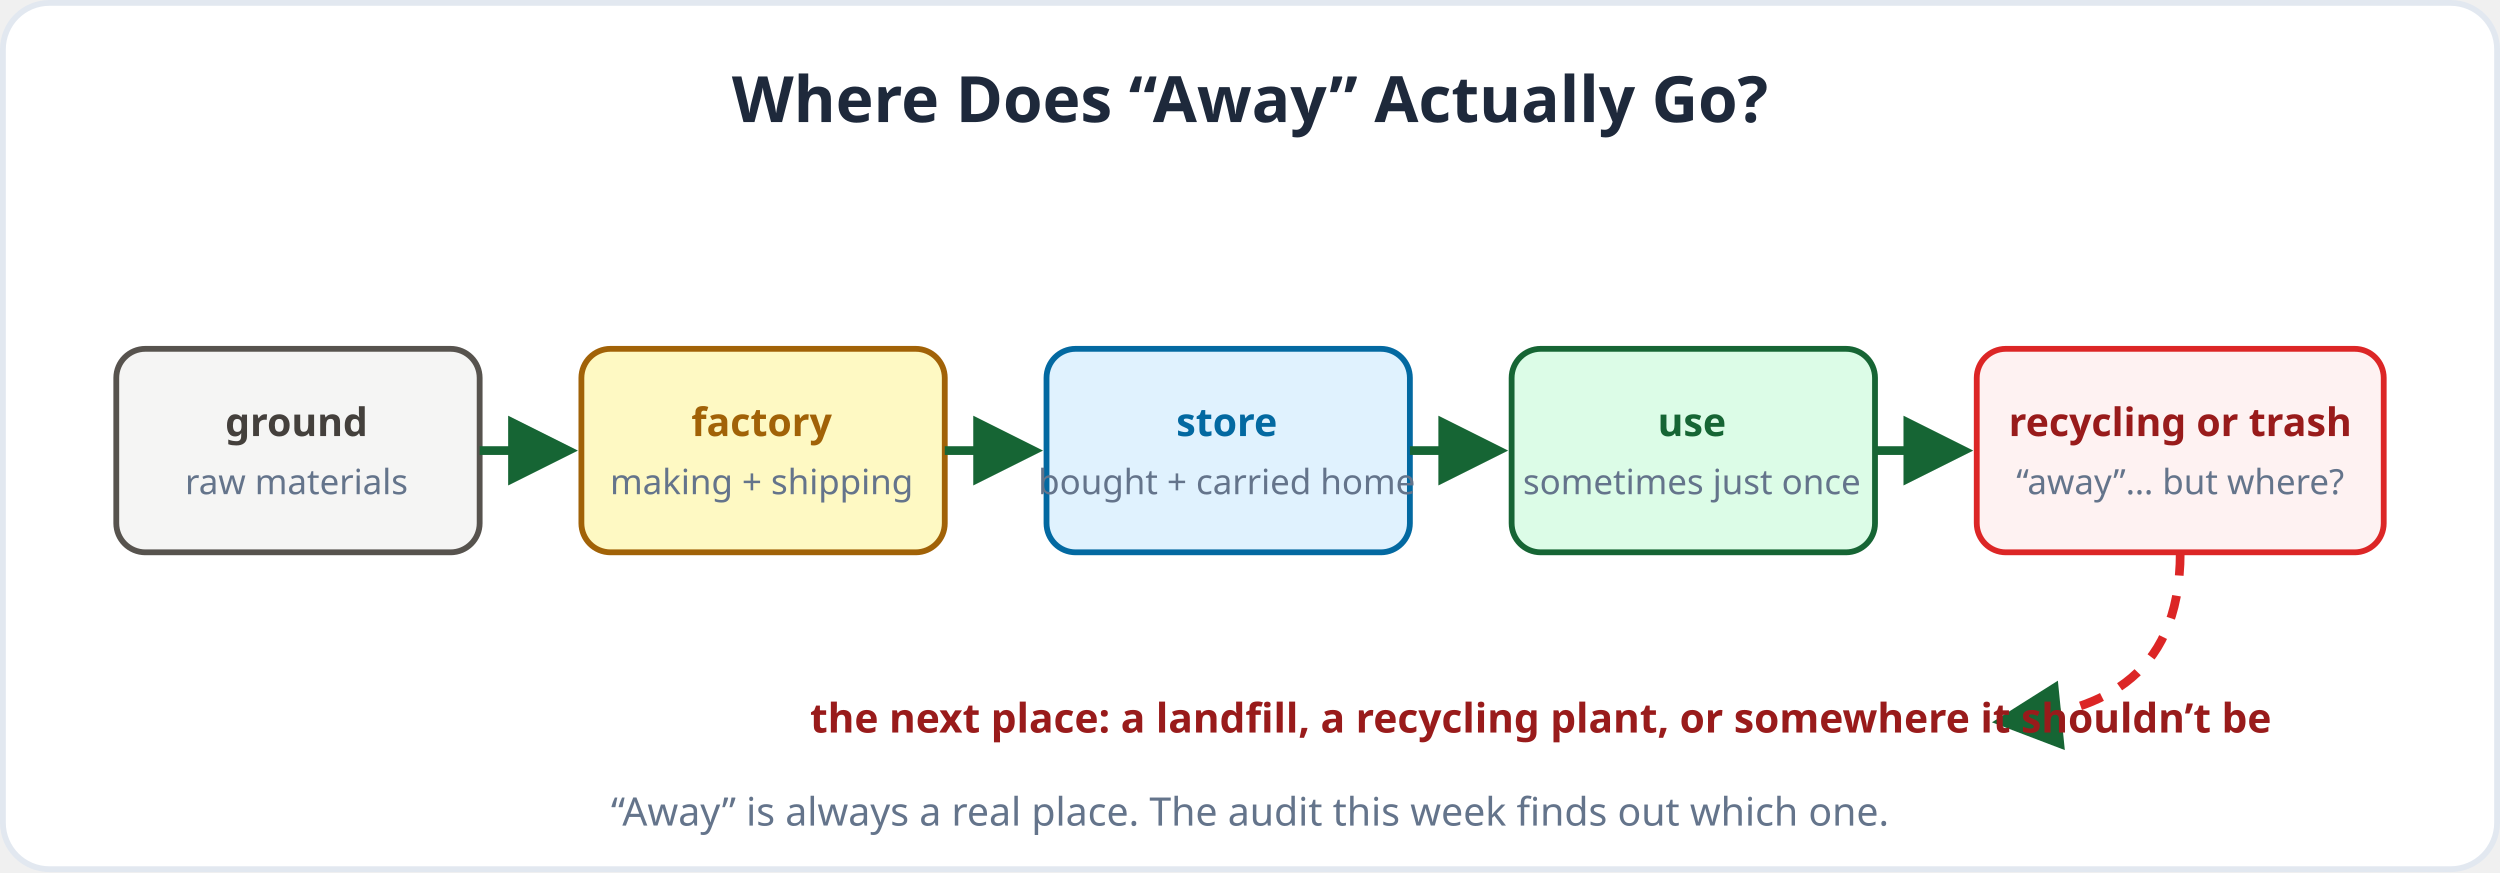
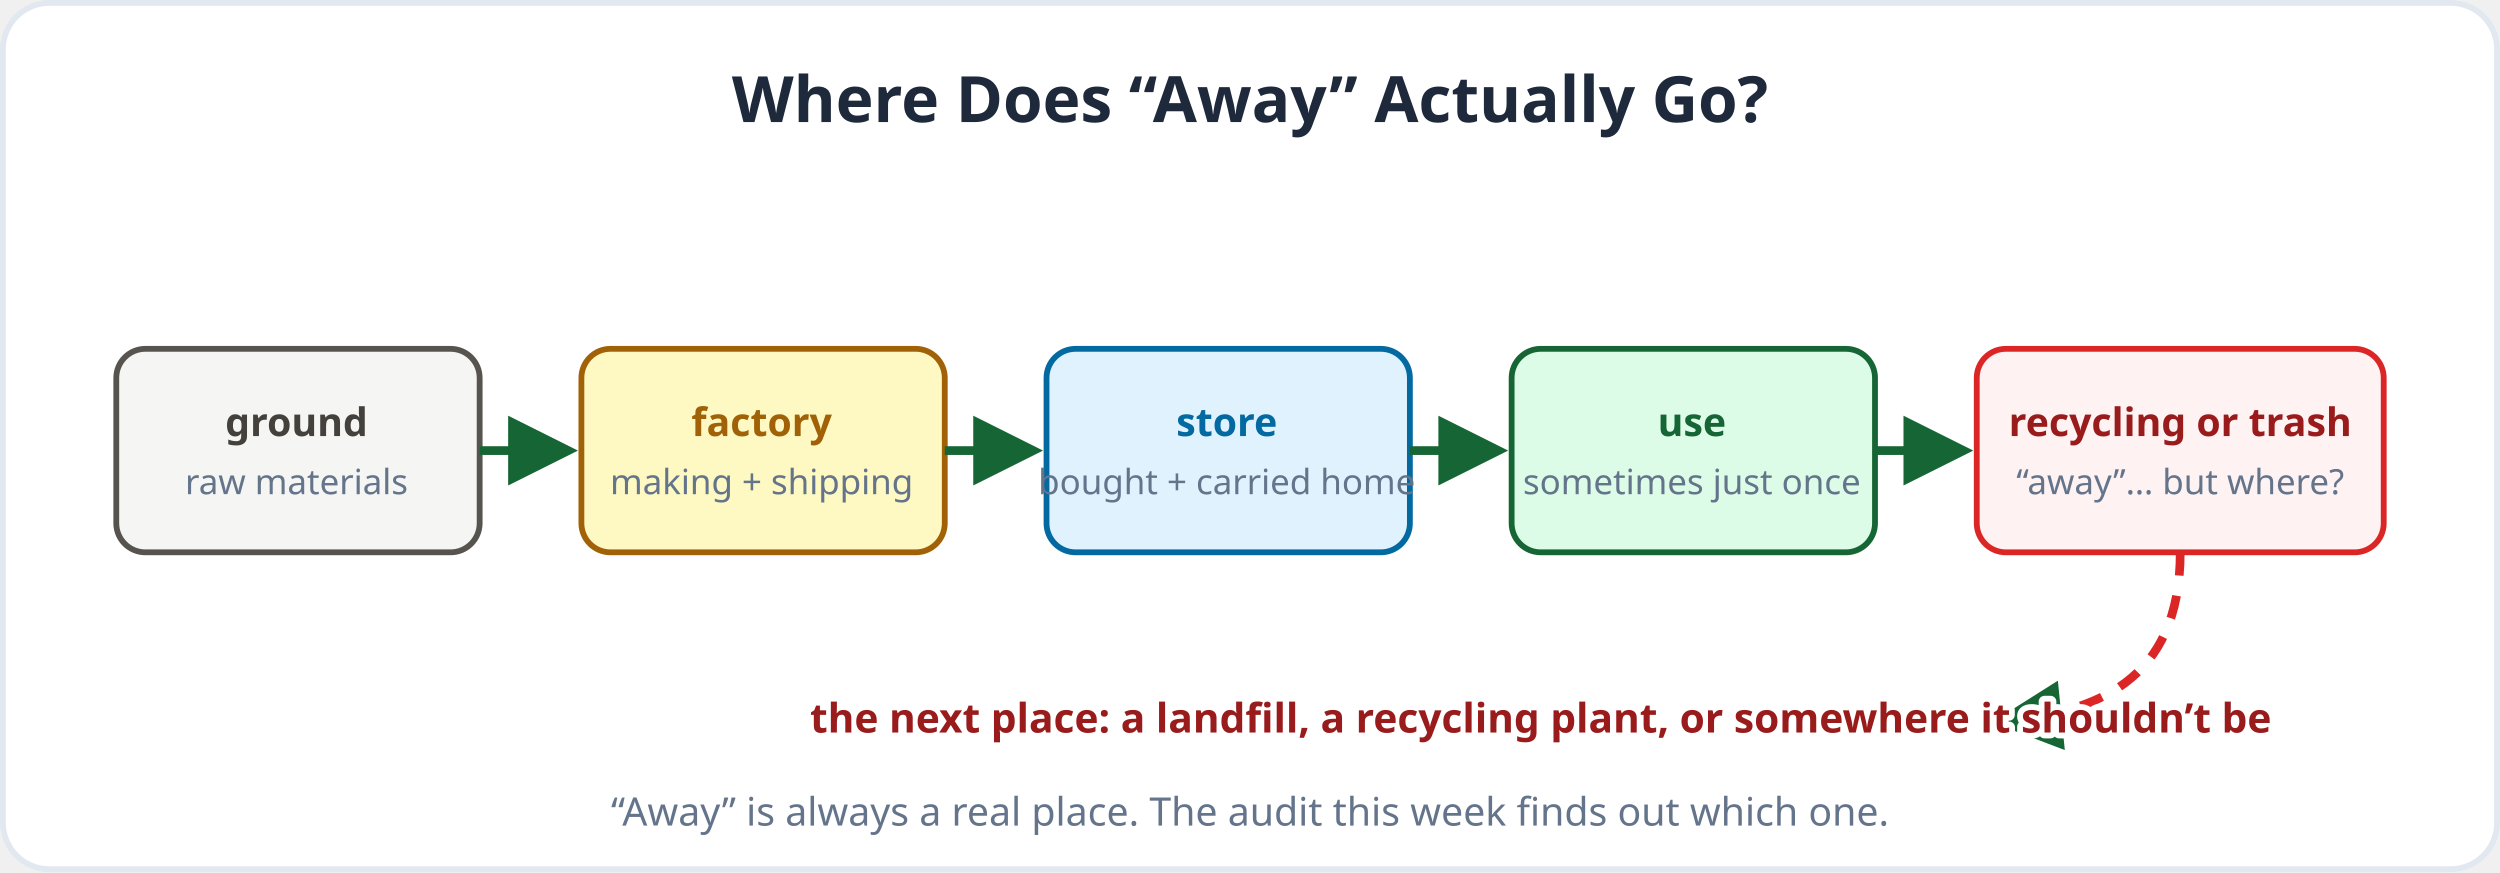
<svg xmlns="http://www.w3.org/2000/svg" viewBox="0 0 860 300" role="img" aria-labelledby="ojTitle">
  <defs>
    <marker id="ojA" viewBox="0 0 10 10" refX="8" refY="5" markerWidth="8" markerHeight="8" orient="auto-start-reverse">
      <path d="M0,0 L10,5 L0,10 z" fill="#166534" />
    </marker>
  </defs>
  <rect x="1" y="1" width="858" height="298" rx="16" fill="#ffffff" stroke="#e2e8f0" stroke-width="2" />
  <text x="430" y="42" text-anchor="middle" font-family="'Segoe UI', system-ui, sans-serif" font-size="22" font-weight="700" fill="#1e293b">Where Does “Away” Actually Go?</text>
  <g font-family="'Segoe UI', system-ui, sans-serif" font-size="13.5" text-anchor="middle">
    <g>
      <rect x="40" y="120" width="125" height="70" rx="10" fill="#f5f5f4" stroke="#57534e" stroke-width="2" />
      <text x="102" y="150" font-weight="700" fill="#44403c">ground</text>
      <text x="102" y="170" font-size="12" fill="#64748b">raw materials</text>
    </g>
    <g>
      <rect x="200" y="120" width="125" height="70" rx="10" fill="#fef9c3" stroke="#a16207" stroke-width="2" />
      <text x="262" y="150" font-weight="700" fill="#a16207">factory</text>
      <text x="262" y="170" font-size="12" fill="#64748b">making + shipping</text>
    </g>
    <g>
      <rect x="360" y="120" width="125" height="70" rx="10" fill="#e0f2fe" stroke="#0369a1" stroke-width="2" />
      <text x="422" y="150" font-weight="700" fill="#0369a1">store</text>
      <text x="422" y="170" font-size="12" fill="#64748b">bought + carried home</text>
    </g>
    <g>
      <rect x="520" y="120" width="125" height="70" rx="10" fill="#dcfce7" stroke="#166534" stroke-width="2" />
      <text x="582" y="150" font-weight="700" fill="#166534">use</text>
      <text x="582" y="170" font-size="12" fill="#64748b">sometimes just once</text>
    </g>
    <g>
      <rect x="680" y="120" width="140" height="70" rx="10" fill="#fef2f2" stroke="#dc2626" stroke-width="2" />
      <text x="750" y="150" font-weight="700" fill="#991b1b">recycling or trash</text>
      <text x="750" y="170" font-size="12" fill="#64748b">“away”… but where?</text>
    </g>
  </g>
  <g stroke="#166534" stroke-width="3">
    <line x1="165" y1="155" x2="194" y2="155" marker-end="url(#ojA)" />
    <line x1="325" y1="155" x2="354" y2="155" marker-end="url(#ojA)" />
    <line x1="485" y1="155" x2="514" y2="155" marker-end="url(#ojA)" />
    <line x1="645" y1="155" x2="674" y2="155" marker-end="url(#ojA)" />
  </g>
  <path d="M750,190 C750,235 720,245 690,248" fill="none" stroke="#dc2626" stroke-width="3" stroke-dasharray="8 7" marker-end="url(#ojA)" />
-   <text x="530" y="252" text-anchor="middle" font-family="'Segoe UI', system-ui, sans-serif" font-size="14" font-weight="700" fill="#991b1b">the next place: a landfill, a recycling plant, or somewhere it shouldn’t be</text>
+   <text x="530" y="252" text-anchor="middle" font-family="'Segoe UI', system-ui, sans-serif" font-size="14" font-weight="700" fill="#991b1b" stroke="#ffffff" stroke-width="4" paint-order="stroke" stroke-linejoin="round">the next place: a landfill, a recycling plant, or somewhere it shouldn’t be</text>
  <text x="430" y="284" text-anchor="middle" font-family="'Segoe UI', system-ui, sans-serif" font-size="13.5" fill="#64748b">“Away” is always a real place. The audit this week finds out which one.</text>
</svg>
